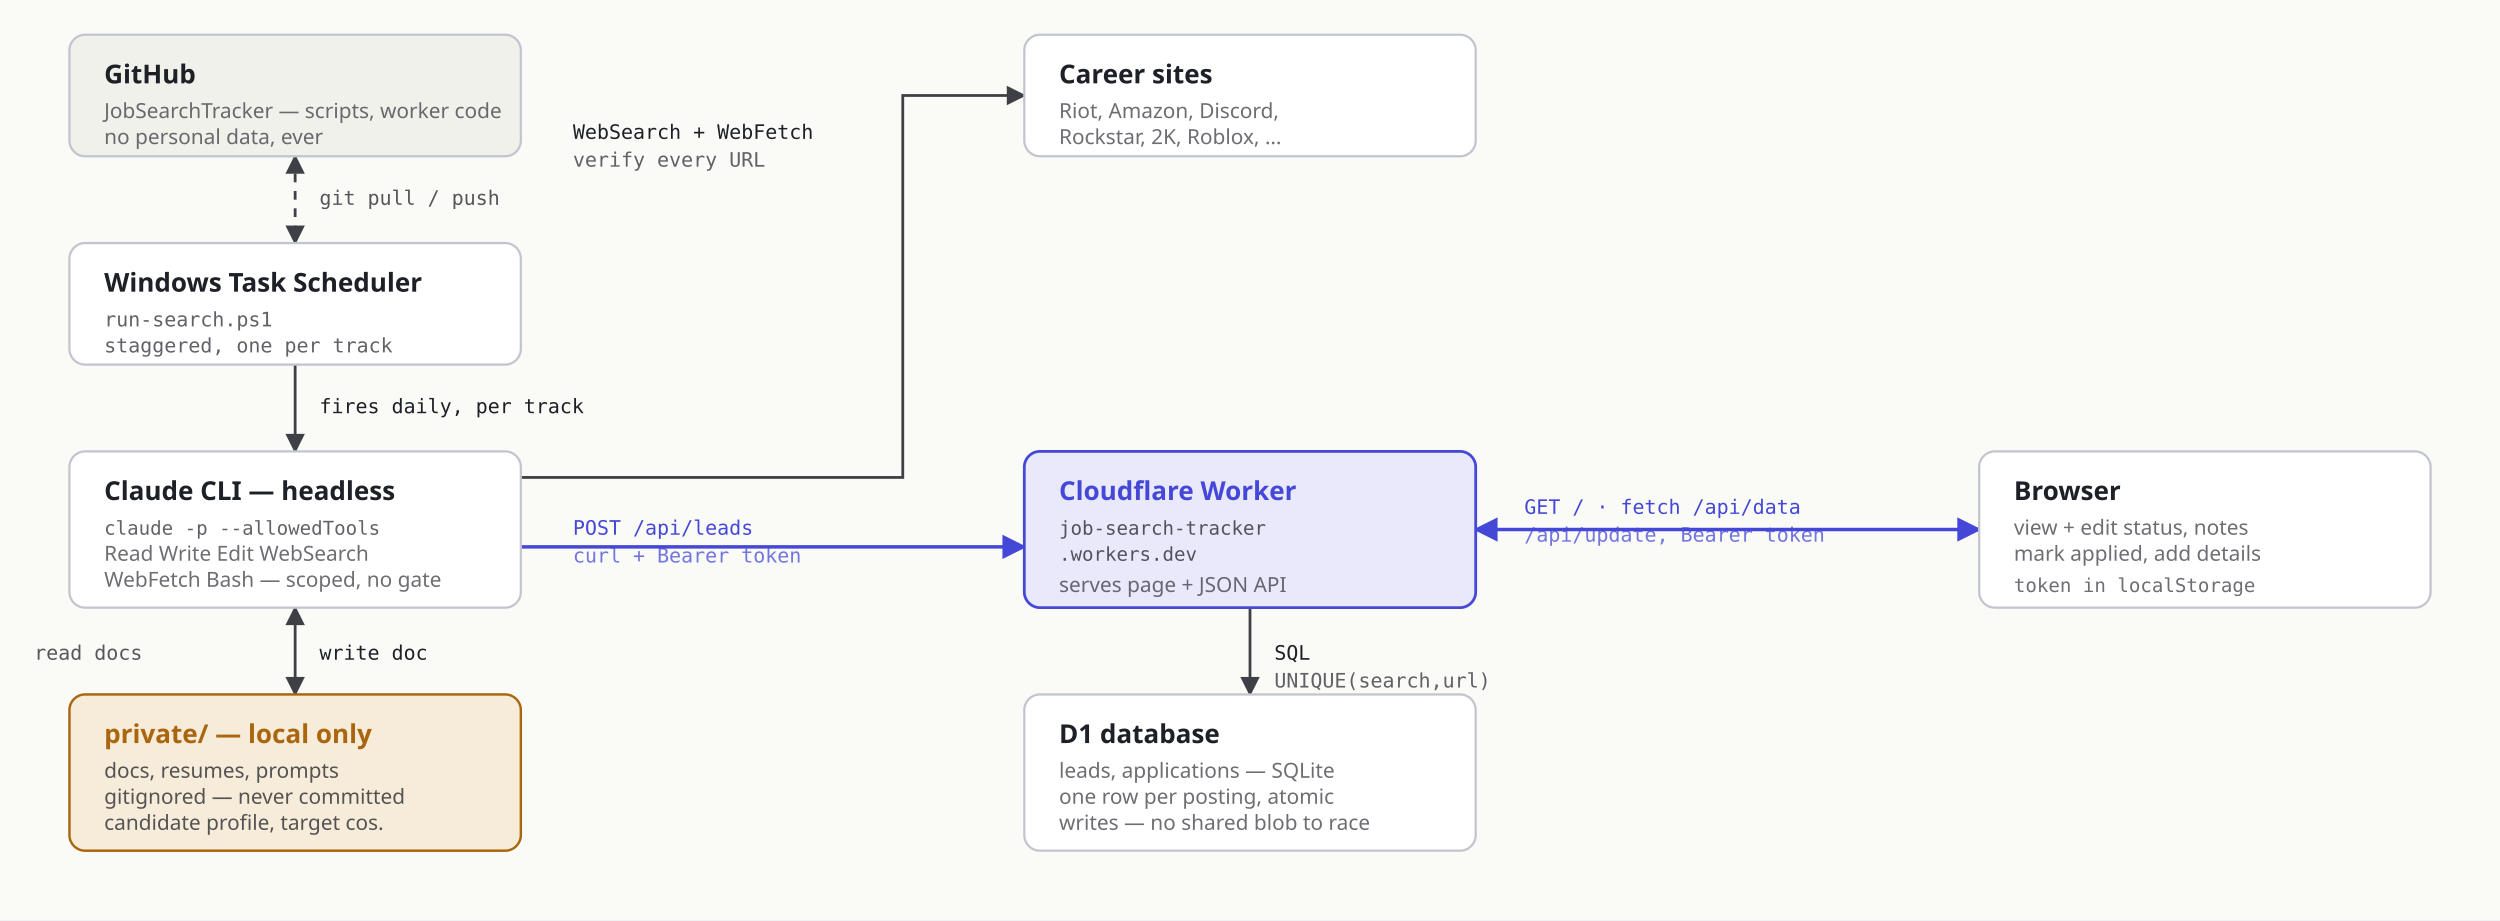
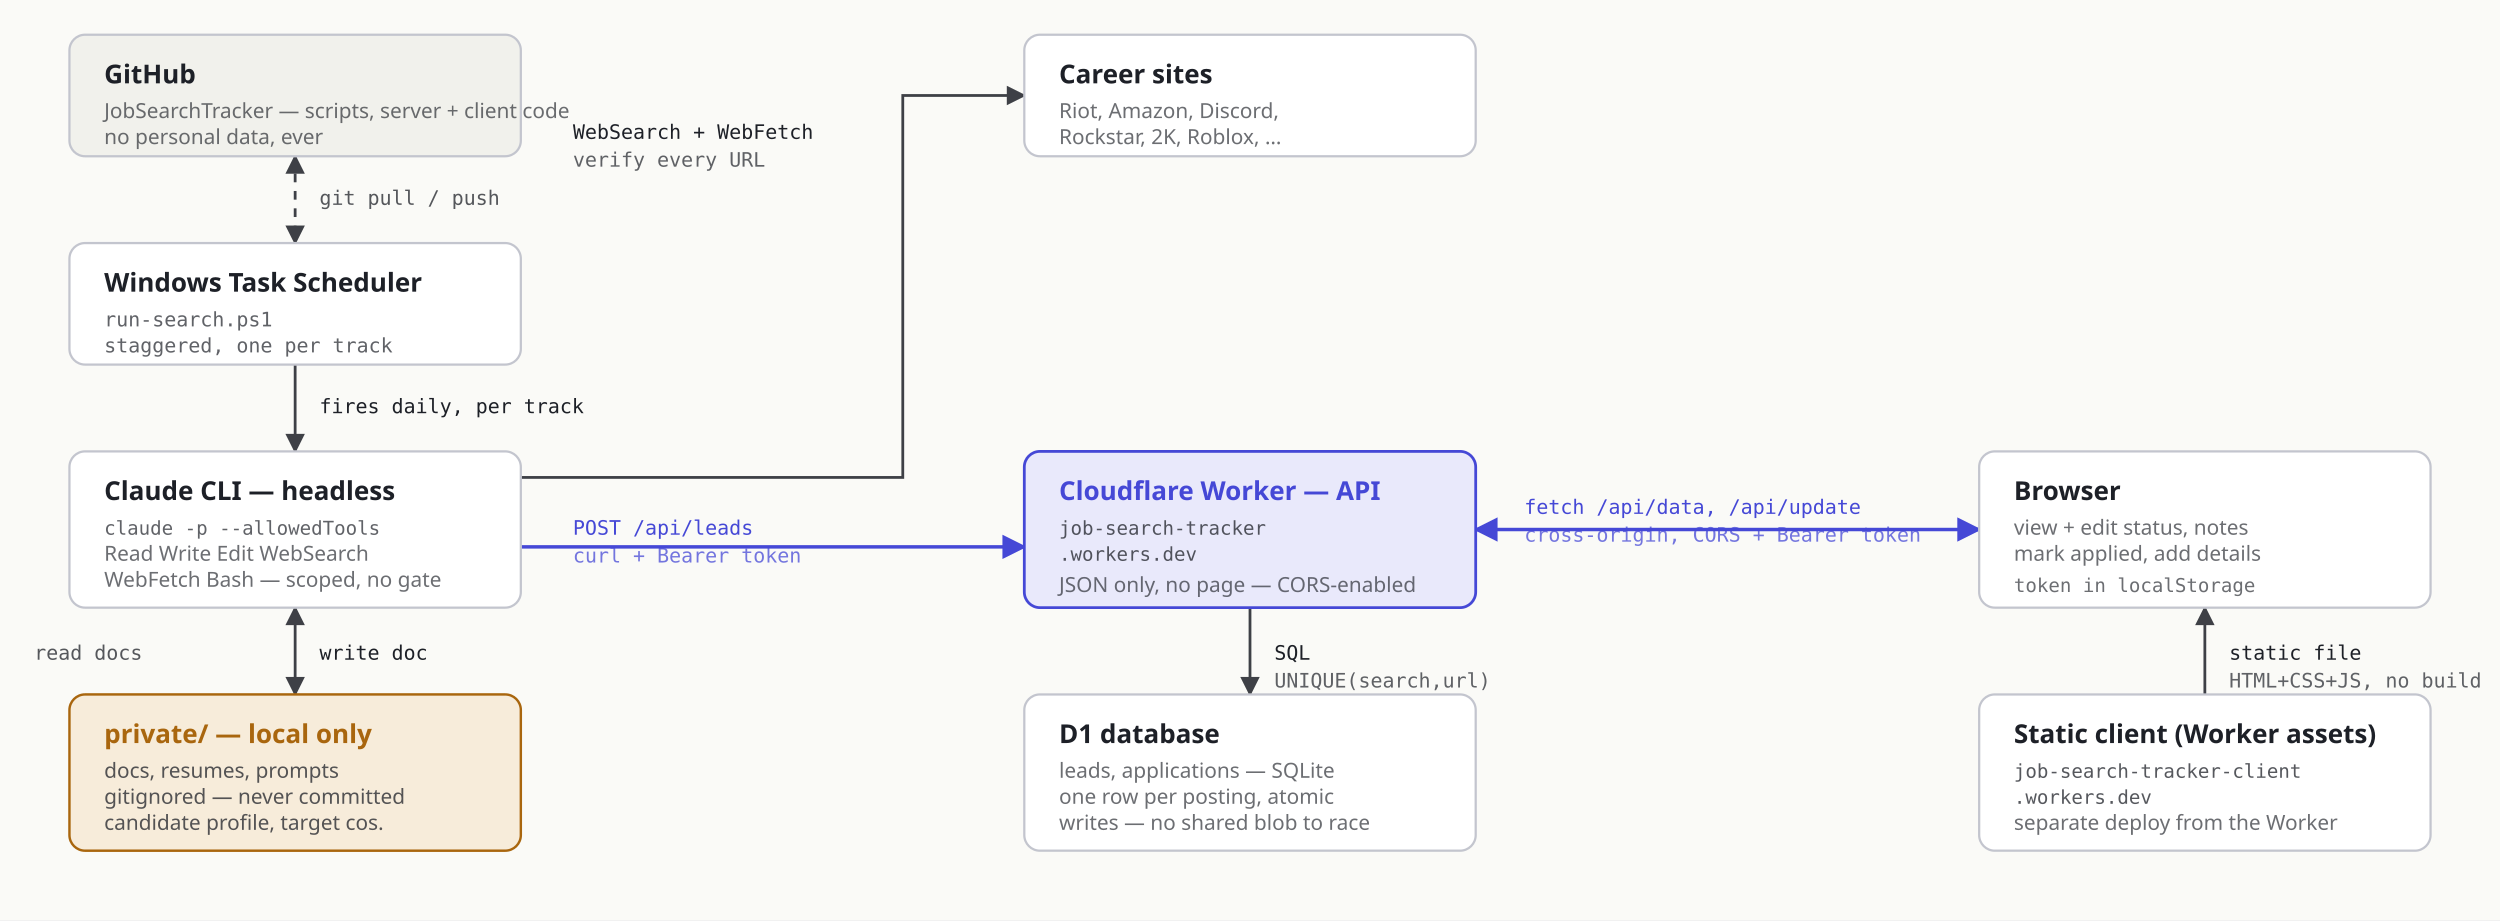
- <svg xmlns="http://www.w3.org/2000/svg" viewBox="0 0 1440 530" role="img" aria-label="Windows Task Scheduler fires the claude CLI daily, once per configured track; it reads and writes private local data, searches and verifies career sites, and posts new leads to a Cloudflare Worker. The Worker reads and writes a D1 database and serves the same data to the browser for live editing. Tooling code syncs separately with GitHub, never touching the private data.">
+ <svg xmlns="http://www.w3.org/2000/svg" viewBox="0 0 1440 530" role="img" aria-label="Windows Task Scheduler fires the claude CLI daily, once per configured track; it reads and writes private local data, searches and verifies career sites, and posts new leads to a Cloudflare Worker API. The Worker reads and writes a D1 database and answers the browser's cross-origin API calls; a separate static-assets Worker deployment serves the browser the tracker page itself. Tooling code (server and client) syncs separately with GitHub, never touching the private data.">
  <rect x="0" y="0" width="1440" height="530" fill="#FAFAF7" />
  <defs>
    <marker id="arrow" viewBox="0 0 10 10" refX="9" refY="5" markerWidth="7" markerHeight="7" orient="auto-start-reverse">
      <path d="M0,0 L10,5 L0,10 z" fill="#1D2027" />
    </marker>
    <marker id="arrowAccent" viewBox="0 0 10 10" refX="9" refY="5" markerWidth="7" markerHeight="7" orient="auto-start-reverse">
      <path d="M0,0 L10,5 L0,10 z" fill="#4548D6" />
    </marker>
  </defs>
  <g fill="none" stroke="#1D2027" stroke-width="1.6" opacity="0.85">
    <line x1="170" y1="90" x2="170" y2="140" stroke-dasharray="5 5" marker-end="url(#arrow)" marker-start="url(#arrow)" />
    <line x1="170" y1="210" x2="170" y2="260" marker-end="url(#arrow)" />
    <line x1="170" y1="350" x2="170" y2="400" marker-end="url(#arrow)" marker-start="url(#arrow)" />
    <polyline points="300,275 520,275 520,55 590,55" fill="none" marker-end="url(#arrow)" />
    <line x1="720" y1="350" x2="720" y2="400" marker-end="url(#arrow)" />
+     <line x1="1270" y1="400" x2="1270" y2="350" marker-end="url(#arrow)" />
  </g>
  <g fill="none" stroke="#4548D6" stroke-width="2">
    <line x1="300" y1="315" x2="590" y2="315" marker-end="url(#arrowAccent)" />
    <line x1="850" y1="305" x2="1140" y2="305" marker-end="url(#arrowAccent)" marker-start="url(#arrowAccent)" />
  </g>
  <g font-family="'Space Mono', ui-monospace, monospace" font-size="11.5" fill="#1D2027">
    <text x="184" y="118" opacity="0.75">git pull / push</text>
    <text x="184" y="238">fires daily, per track</text>
    <text x="82" y="380" text-anchor="end" opacity="0.75">read docs</text>
    <text x="184" y="380">write doc</text>
    <text x="330" y="80">WebSearch + WebFetch</text>
    <text x="330" y="96" opacity="0.7">verify every URL</text>
    <text x="734" y="380">SQL</text>
    <text x="734" y="396" opacity="0.7">UNIQUE(search,url)</text>
+     <text x="1284" y="380">static file</text>
+     <text x="1284" y="396" opacity="0.7">HTML+CSS+JS, no build</text>
  </g>
  <g font-family="'Space Mono', ui-monospace, monospace" font-size="11.5" fill="#4548D6">
    <text x="330" y="308">POST /api/leads</text>
    <text x="330" y="324" opacity="0.75">curl + Bearer token</text>
-     <text x="878" y="296">GET / · fetch /api/data</text>
-     <text x="878" y="312" opacity="0.75">/api/update, Bearer token</text>
+     <text x="878" y="296">fetch /api/data, /api/update</text>
+     <text x="878" y="312" opacity="0.75">cross-origin, CORS + Bearer token</text>
  </g>
  <g>
    <rect x="40" y="20" width="260" height="70" rx="9" fill="#F1F1EC" stroke="#C3C5CE" stroke-width="1.3" />
    <text x="60" y="48" font-family="'Archivo', sans-serif" font-weight="700" font-size="15" fill="#1D2027">GitHub</text>
-     <text x="60" y="68" font-family="'Source Sans 3', sans-serif" font-size="12" fill="#1D2027" opacity="0.65">JobSearchTracker — scripts, worker code</text>
+     <text x="60" y="68" font-family="'Source Sans 3', sans-serif" font-size="12" fill="#1D2027" opacity="0.65">JobSearchTracker — scripts, server + client code</text>
    <text x="60" y="83" font-family="'Source Sans 3', sans-serif" font-size="12" fill="#1D2027" opacity="0.65">no personal data, ever</text>
  </g>
  <g>
    <rect x="40" y="140" width="260" height="70" rx="9" fill="#FFFFFF" stroke="#C3C5CE" stroke-width="1.3" />
    <text x="60" y="168" font-family="'Archivo', sans-serif" font-weight="700" font-size="15" fill="#1D2027">Windows Task Scheduler</text>
    <text x="60" y="188" font-family="'Space Mono', monospace" font-size="11.5" fill="#1D2027" opacity="0.7">run-search.ps1</text>
    <text x="60" y="203" font-family="'Space Mono', monospace" font-size="11.5" fill="#1D2027" opacity="0.7">staggered, one per track</text>
  </g>
  <g>
    <rect x="40" y="260" width="260" height="90" rx="9" fill="#FFFFFF" stroke="#C3C5CE" stroke-width="1.3" />
    <text x="60" y="288" font-family="'Archivo', sans-serif" font-weight="700" font-size="15" fill="#1D2027">Claude CLI — headless</text>
    <text x="60" y="308" font-family="'Space Mono', monospace" font-size="11" fill="#1D2027" opacity="0.7">claude -p --allowedTools</text>
    <text x="60" y="323" font-family="'Source Sans 3', sans-serif" font-size="12" fill="#1D2027" opacity="0.65">Read Write Edit WebSearch</text>
    <text x="60" y="338" font-family="'Source Sans 3', sans-serif" font-size="12" fill="#1D2027" opacity="0.65">WebFetch Bash — scoped, no gate</text>
  </g>
  <g>
    <rect x="40" y="400" width="260" height="90" rx="9" fill="#F7ECDA" stroke="#A9660E" stroke-width="1.4" />
    <text x="60" y="428" font-family="'Archivo', sans-serif" font-weight="700" font-size="15" fill="#A9660E">private/ — local only</text>
    <text x="60" y="448" font-family="'Source Sans 3', sans-serif" font-size="12" fill="#1D2027" opacity="0.75">docs, resumes, prompts</text>
    <text x="60" y="463" font-family="'Source Sans 3', sans-serif" font-size="12" fill="#1D2027" opacity="0.75">gitignored — never committed</text>
    <text x="60" y="478" font-family="'Source Sans 3', sans-serif" font-size="12" fill="#1D2027" opacity="0.75">candidate profile, target cos.</text>
  </g>
  <g>
    <rect x="590" y="20" width="260" height="70" rx="9" fill="#FFFFFF" stroke="#C3C5CE" stroke-width="1.3" />
    <text x="610" y="48" font-family="'Archivo', sans-serif" font-weight="700" font-size="15" fill="#1D2027">Career sites</text>
    <text x="610" y="68" font-family="'Source Sans 3', sans-serif" font-size="12" fill="#1D2027" opacity="0.65">Riot, Amazon, Discord,</text>
    <text x="610" y="83" font-family="'Source Sans 3', sans-serif" font-size="12" fill="#1D2027" opacity="0.65">Rockstar, 2K, Roblox, …</text>
  </g>
  <g>
    <rect x="590" y="260" width="260" height="90" rx="9" fill="#E9E9FB" stroke="#4548D6" stroke-width="1.6" />
-     <text x="610" y="288" font-family="'Archivo', sans-serif" font-weight="700" font-size="15" fill="#4548D6">Cloudflare Worker</text>
+     <text x="610" y="288" font-family="'Archivo', sans-serif" font-weight="700" font-size="15" fill="#4548D6">Cloudflare Worker — API</text>
    <text x="610" y="308" font-family="'Space Mono', monospace" font-size="11" fill="#1D2027" opacity="0.75">job-search-tracker</text>
    <text x="610" y="323" font-family="'Space Mono', monospace" font-size="11" fill="#1D2027" opacity="0.75">.workers.dev</text>
-     <text x="610" y="341" font-family="'Source Sans 3', sans-serif" font-size="12" fill="#1D2027" opacity="0.65">serves page + JSON API</text>
+     <text x="610" y="341" font-family="'Source Sans 3', sans-serif" font-size="12" fill="#1D2027" opacity="0.65">JSON only, no page — CORS-enabled</text>
  </g>
  <g>
    <rect x="590" y="400" width="260" height="90" rx="9" fill="#FFFFFF" stroke="#C3C5CE" stroke-width="1.3" />
    <text x="610" y="428" font-family="'Archivo', sans-serif" font-weight="700" font-size="15" fill="#1D2027">D1 database</text>
    <text x="610" y="448" font-family="'Source Sans 3', sans-serif" font-size="12" fill="#1D2027" opacity="0.65">leads, applications — SQLite</text>
    <text x="610" y="463" font-family="'Source Sans 3', sans-serif" font-size="12" fill="#1D2027" opacity="0.65">one row per posting, atomic</text>
    <text x="610" y="478" font-family="'Source Sans 3', sans-serif" font-size="12" fill="#1D2027" opacity="0.65">writes — no shared blob to race</text>
  </g>
  <g>
    <rect x="1140" y="260" width="260" height="90" rx="9" fill="#FFFFFF" stroke="#C3C5CE" stroke-width="1.3" />
    <text x="1160" y="288" font-family="'Archivo', sans-serif" font-weight="700" font-size="15" fill="#1D2027">Browser</text>
    <text x="1160" y="308" font-family="'Source Sans 3', sans-serif" font-size="12" fill="#1D2027" opacity="0.65">view + edit status, notes</text>
    <text x="1160" y="323" font-family="'Source Sans 3', sans-serif" font-size="12" fill="#1D2027" opacity="0.65">mark applied, add details</text>
    <text x="1160" y="341" font-family="'Space Mono', monospace" font-size="11" fill="#1D2027" opacity="0.65">token in localStorage</text>
  </g>
+   <g>
+     <rect x="1140" y="400" width="260" height="90" rx="9" fill="#FFFFFF" stroke="#C3C5CE" stroke-width="1.3" />
+     <text x="1160" y="428" font-family="'Archivo', sans-serif" font-weight="700" font-size="15" fill="#1D2027">Static client (Worker assets)</text>
+     <text x="1160" y="448" font-family="'Space Mono', monospace" font-size="11" fill="#1D2027" opacity="0.75">job-search-tracker-client</text>
+     <text x="1160" y="463" font-family="'Space Mono', monospace" font-size="11" fill="#1D2027" opacity="0.75">.workers.dev</text>
+     <text x="1160" y="478" font-family="'Source Sans 3', sans-serif" font-size="12" fill="#1D2027" opacity="0.65">separate deploy from the Worker</text>
+   </g>
</svg>
